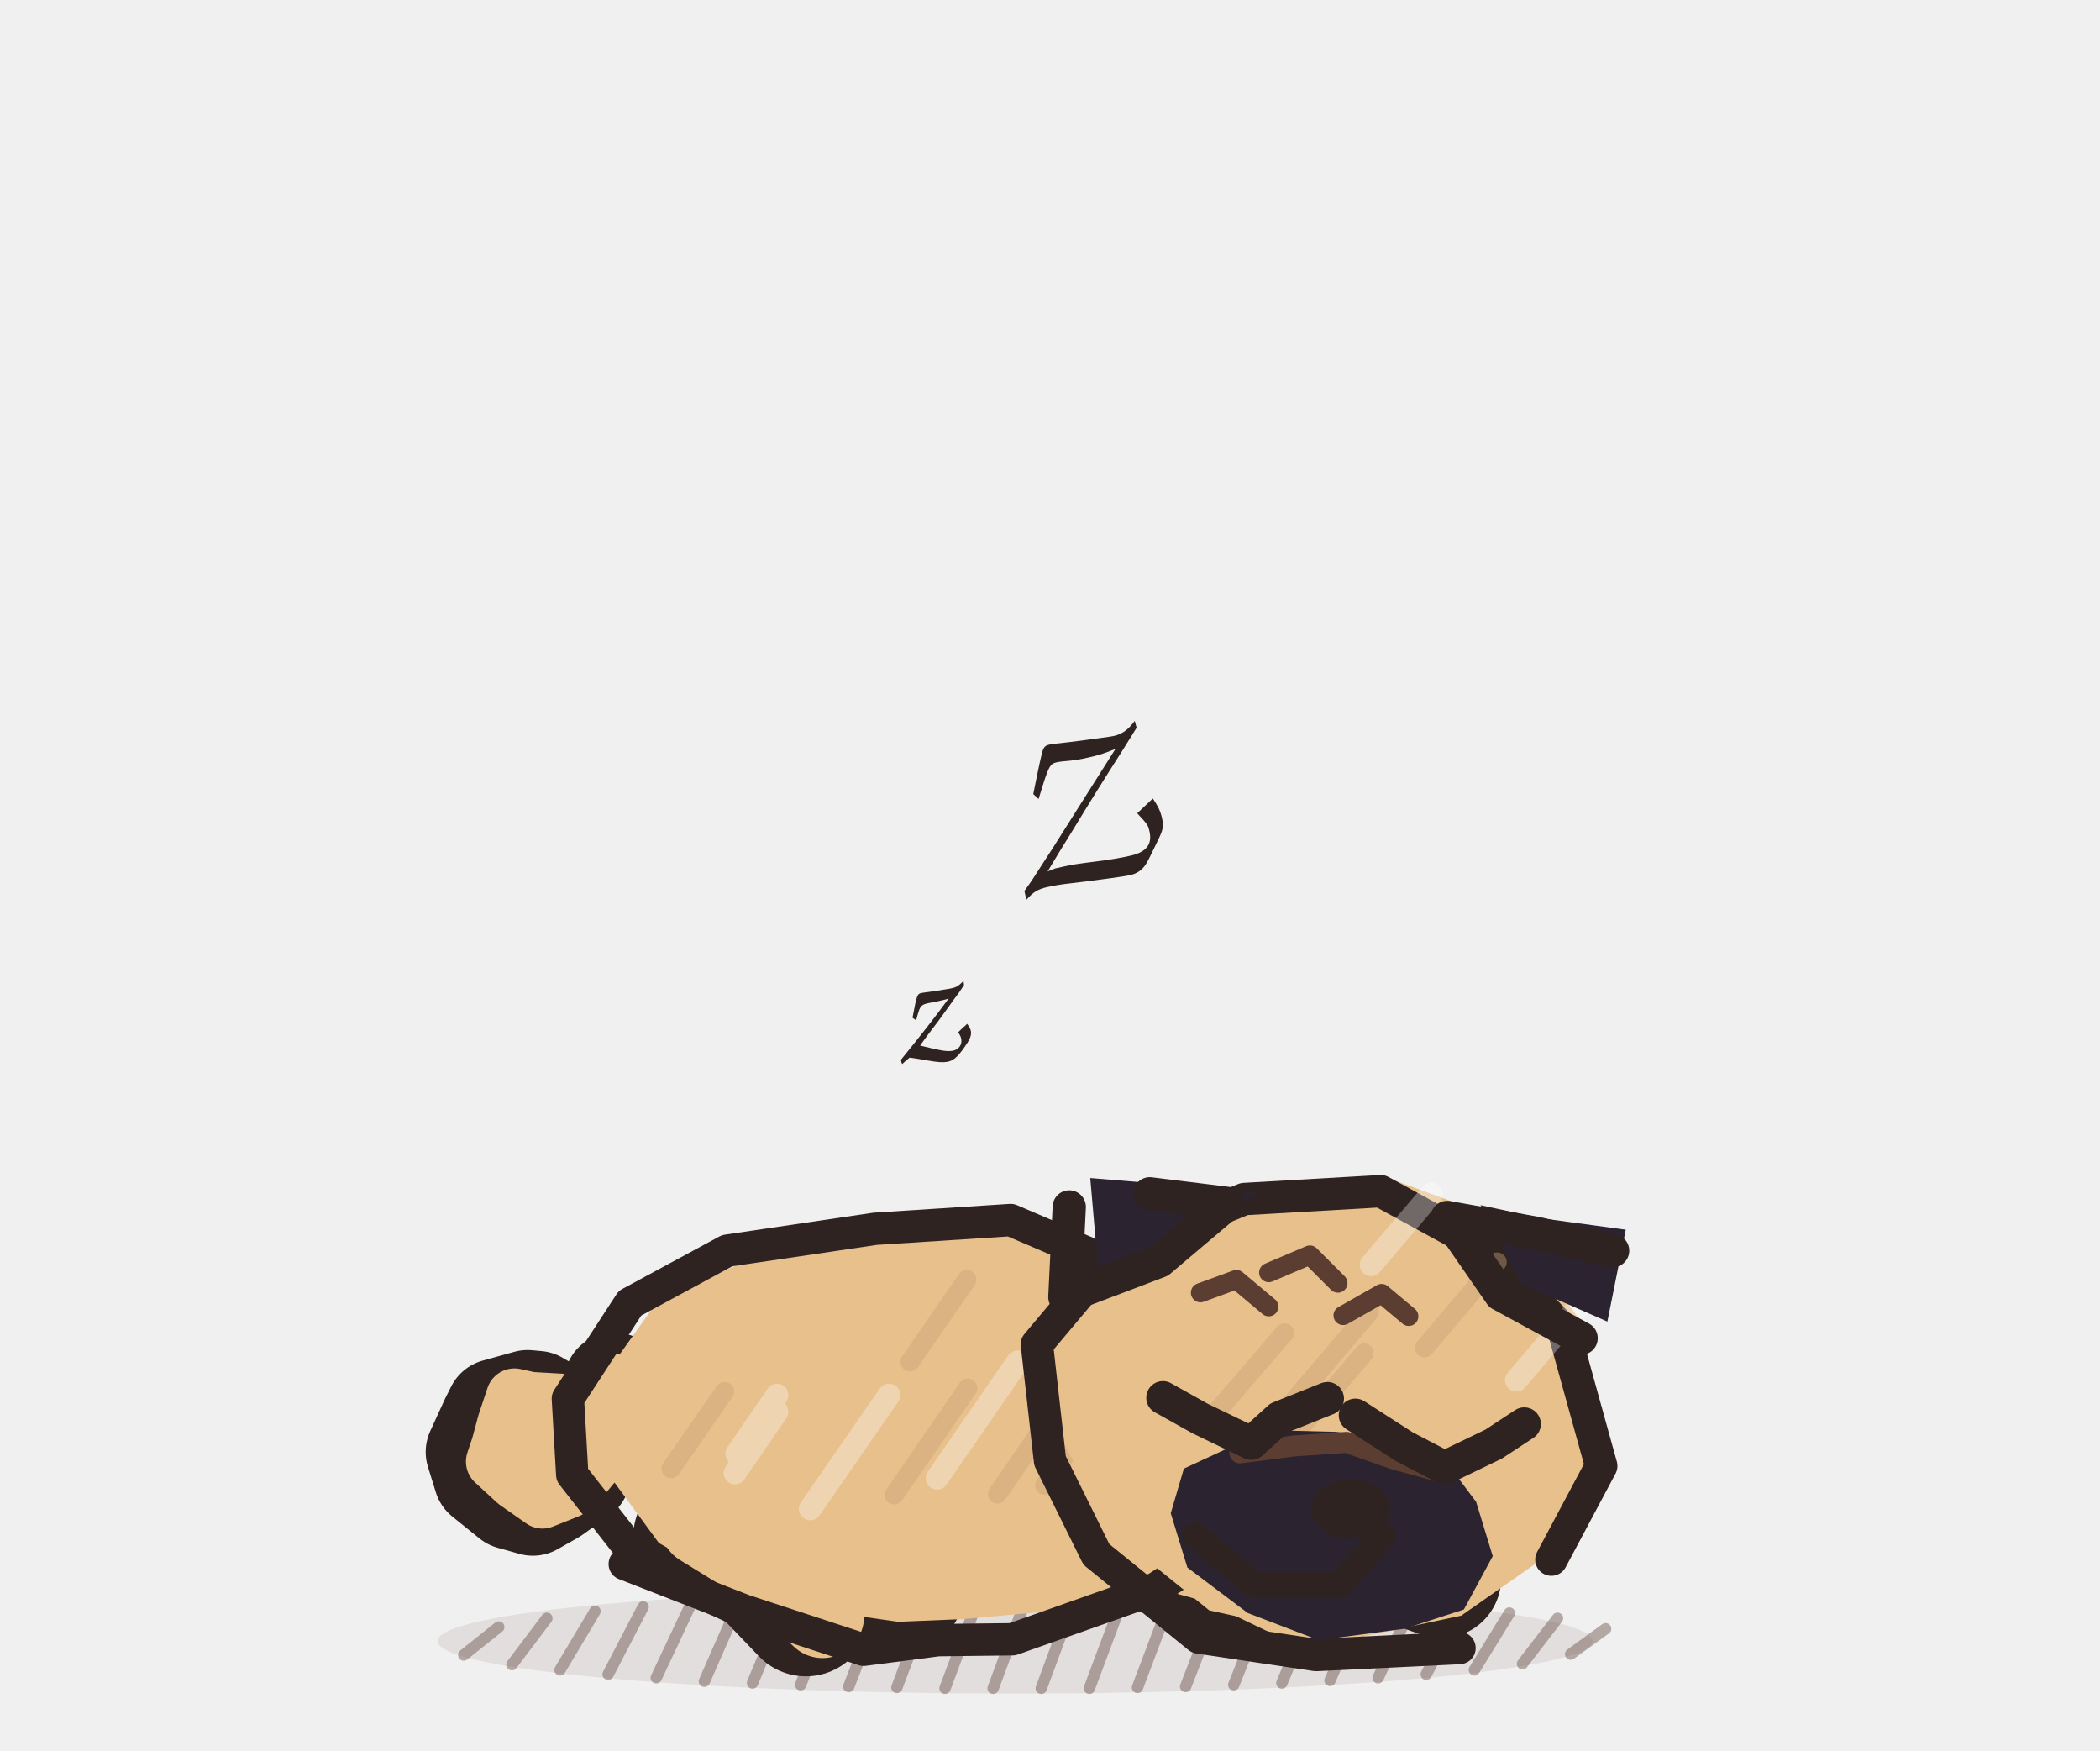
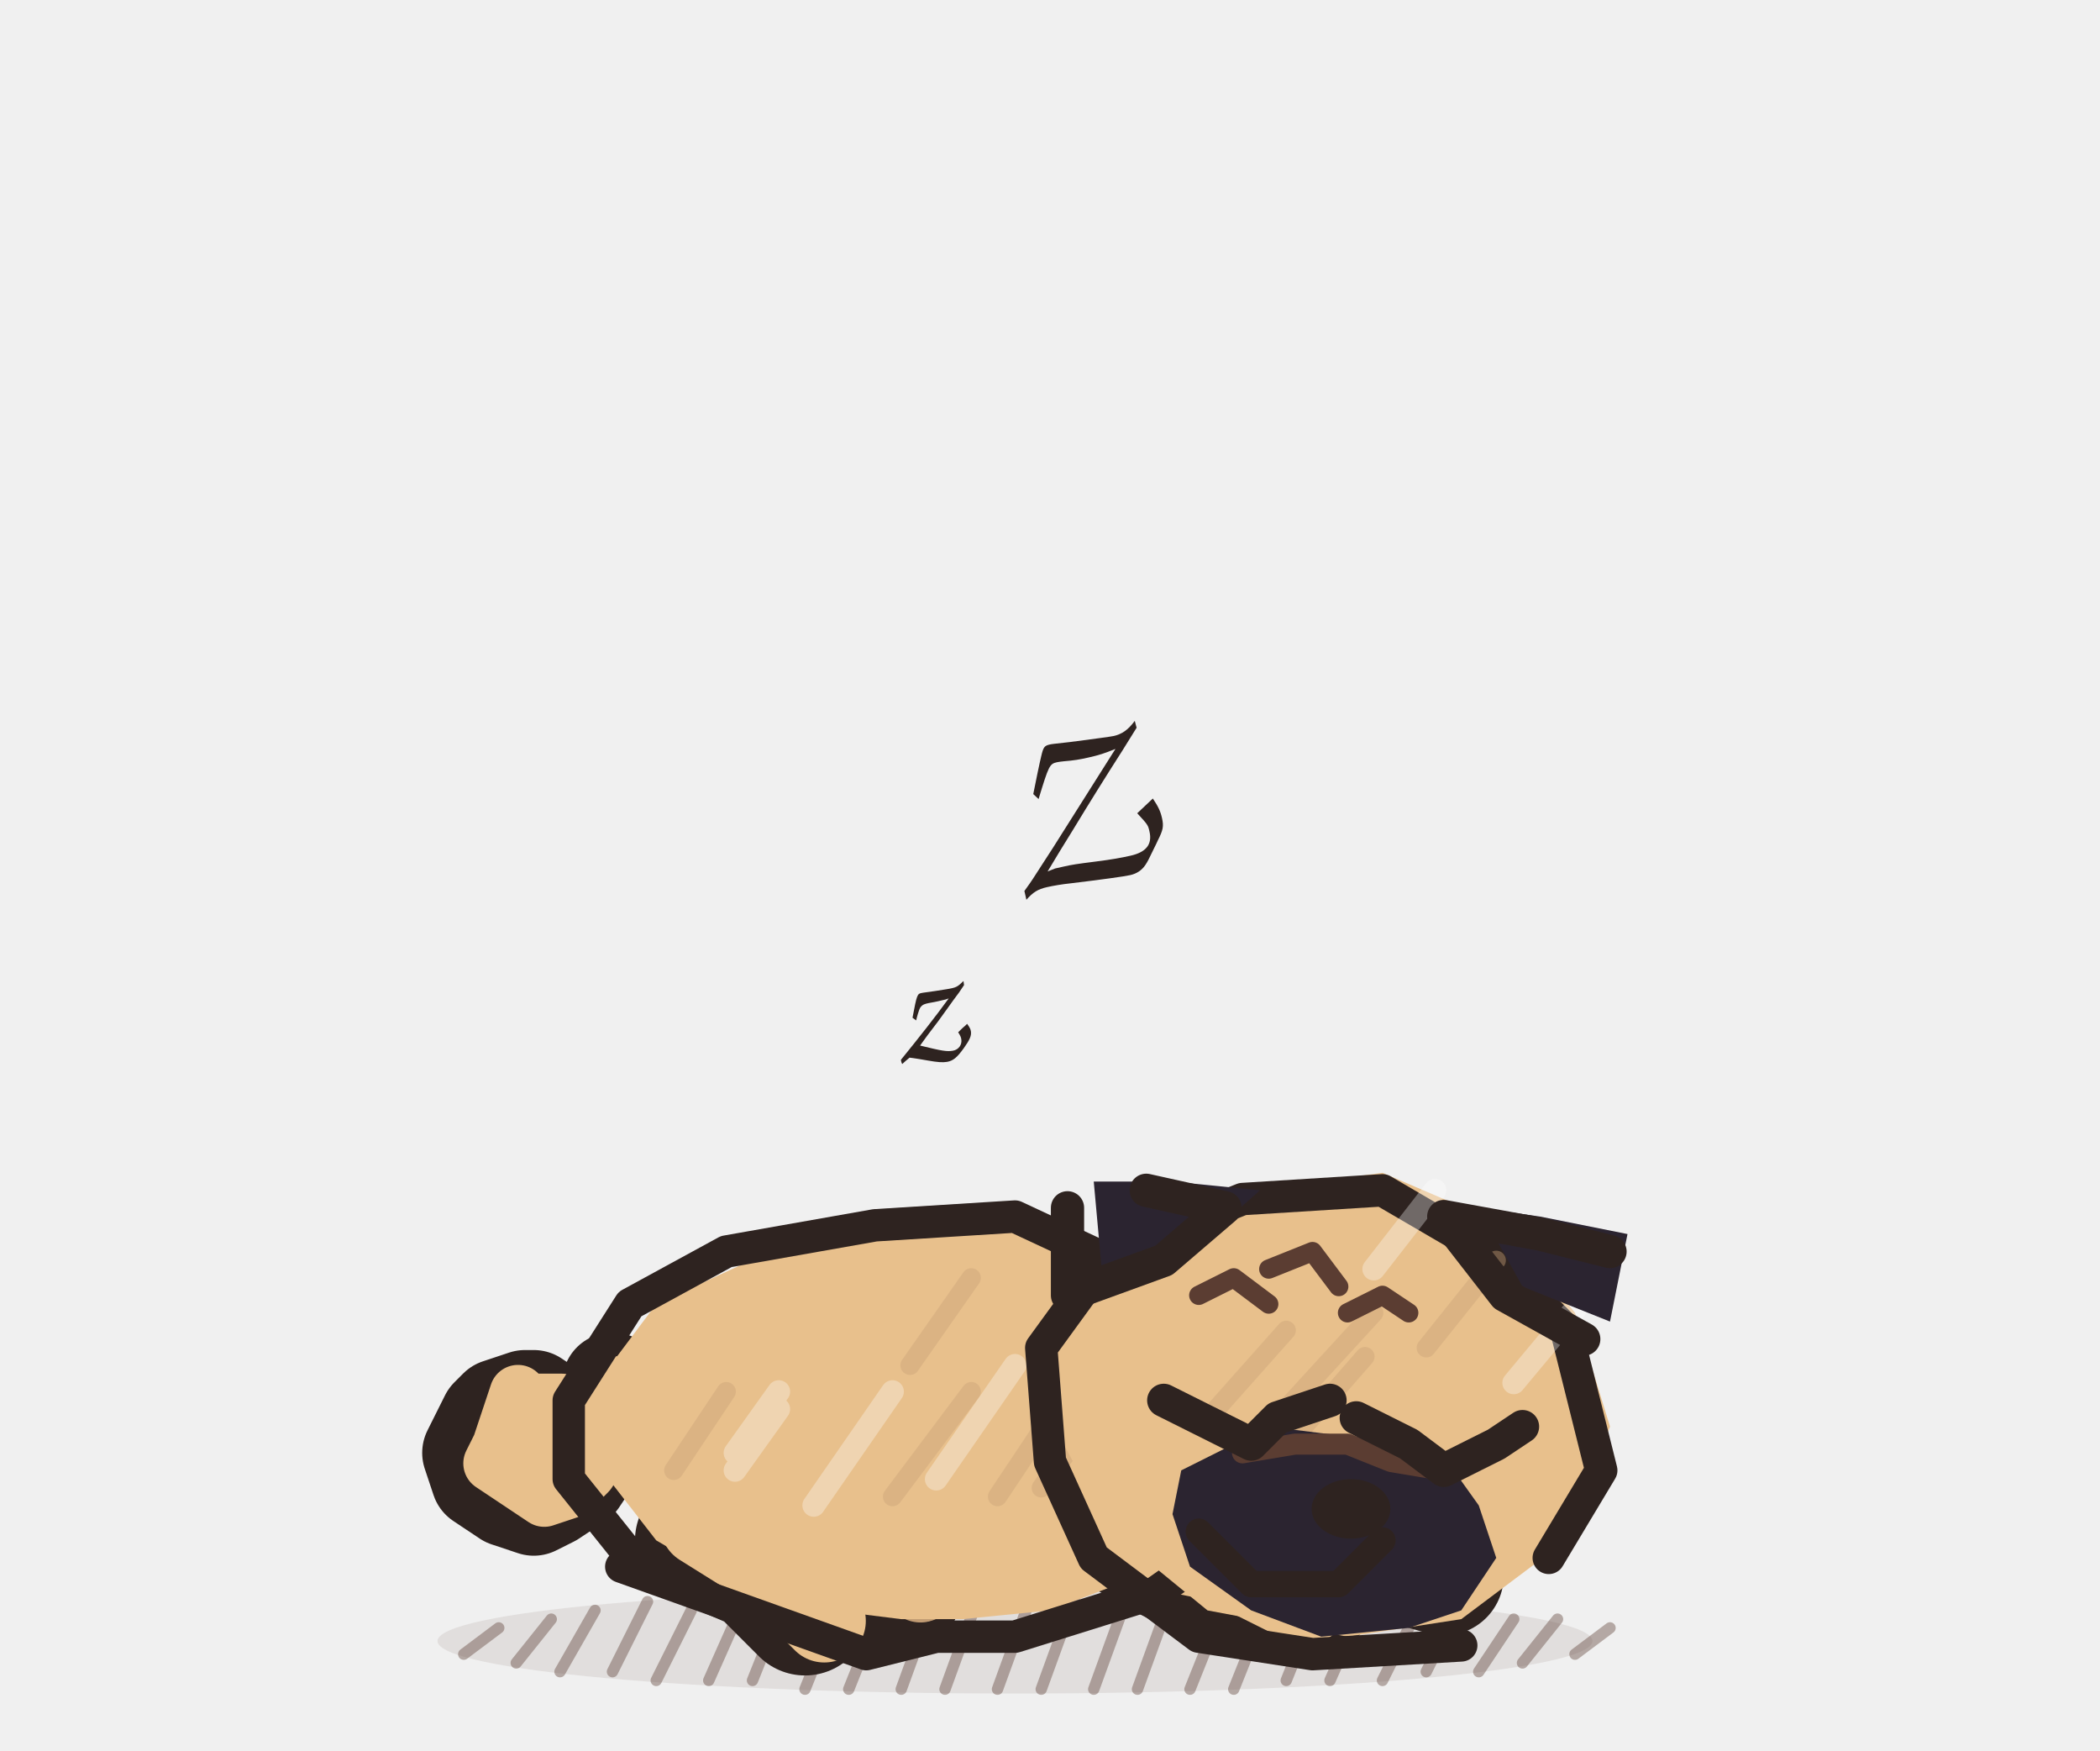
<svg xmlns="http://www.w3.org/2000/svg" width="240" height="200" class="pa-dog pa-pose-sleep" viewBox="0 0 240 200" role="img" aria-label="Dumpling the Pug, sleep">
  <g>
    <ellipse cx="116" cy="187.5" rx="66" ry="6" fill="#5B3D32" opacity="0.1" />
-     <path d="M53 189.1l4 -3.2M58.5 190.2l4 -5.3M64 190.8l4 -6.7M69.5 191.3l4 -7.7M75 191.7l4 -8.5M80.5 192.1l4 -9.1M86 192.3l4 -9.6M91.5 192.5l4 -10M97 192.7l4 -10.3M102.5 192.8l4 -10.6M108 192.9l4 -10.7M113.5 192.9l4 -10.8M119 192.9l4 -10.8M124.5 192.9l4 -10.7M130 192.8l4 -10.6M135.5 192.7l4 -10.3M141 192.5l4 -10M146.5 192.3l4 -9.6M152 192l4 -9.1M157.5 191.7l4 -8.4M163 191.3l4 -7.6M168.5 190.8l4 -6.5M174 190.1l4 -5.2M179.5 189l4 -2.9" stroke="#5B3D32" stroke-width="1.3" stroke-linecap="round" opacity="0.4" fill="none" />
+     <path d="M53 189l4 -3M59 190l4 -5M64 191l4 -7M70 191l4 -8M75 192l4 -8M81 192l4 -9M86 192l4 -10M92 193l4 -10M97 193l4 -10M103 193l4 -11M108 193l4 -11M114 193l4 -11M119 193l4 -11M125 193l4 -11M130 193l4 -11M136 193l4 -10M141 193l4 -10M147 192l4 -10M152 192l4 -9M158 192l4 -8M163 191l4 -8M169 191l4 -6M174 190l4 -5M180 189l4 -3" stroke="#5B3D32" stroke-width="1.3" stroke-linecap="round" opacity="0.4" fill="none" />
    <g class="pa-d-f0">
-       <path d="M70.2 158L68 162.9L67.9 165.7L66.3 168.5L63.2 170.7L60.9 172L58.4 171.3L55.3 168.8L54.4 165.9L56 162.4L56.7 161L60.3 160L61.4 160.1L63.8 161.5L64.2 163L64.3 165.9L63.4 167.8L63 168.3L61.3 169.2L58.8 166.8L57.8 166.1L58.9 165.2L58.6 163.7L60 163L59.8 163.9L61 164.2" fill="none" stroke="#2E2320" stroke-width="11.5" stroke-linecap="round" stroke-linejoin="round" />
-       <path d="M69.4 158.8L67.8 161.9L68.3 166L65.8 169L63.8 171L60.8 172.2L57.8 170.1L55.3 167.8L55.9 166L56.6 163.4L57.6 160.4L59.4 160.8L62.9 161L63.8 162.5L64.6 163.8L64.9 166.3L64.7 167.6L61.9 168.1L61.2 168.1L59.9 167L58.2 166.9L58.9 164.9L59.3 164.9L59.5 162.9L60.5 163.4L61.1 164" fill="none" stroke="#E8C08C" stroke-width="6.5" stroke-linecap="round" stroke-linejoin="round" transform="translate(1.2 -0.8)" />
+       <path d="M70 158L68 163L68 166L66 169L63 171L61 172L58 171L55 169L54 166L56 162L57 161L60 160L61 160L64 162L64 163L64 166L63 168L63 168L61 169L59 167L58 166L59 165L59 164L60 163L60 164L61 164" fill="none" stroke="#2E2320" stroke-width="11.5" stroke-linecap="round" stroke-linejoin="round" />
+       <path d="M69 159L68 162L68 166L66 169L64 171L61 172L58 170L55 168L56 166L57 163L58 160L59 161L63 161L64 163L65 164L65 166L65 168L62 168L61 168L60 167L58 167L59 165L59 165L60 163L61 163L61 164" fill="none" stroke="#E8C08C" stroke-width="6.5" stroke-linecap="round" stroke-linejoin="round" transform="translate(1.2 -0.8)" />
      <g class="pa-d-leg pa-d-leg-FH">
-         <path d="M89.5 169.3L96.9 175.6L103.3 181.8" fill="none" stroke="#2E2320" stroke-width="13.725" stroke-linecap="round" stroke-linejoin="round" />
-         <path d="M89.6 170.7L96.2 175.6L103.7 181.6" fill="none" stroke="#c19b73" stroke-width="8.36" stroke-linecap="round" stroke-linejoin="round" transform="translate(1.2 -0.8)" />
+         <path d="M90 169L97 176L103 182" fill="none" stroke="#2E2320" stroke-width="13.725" stroke-linecap="round" stroke-linejoin="round" />
+         <path d="M90 171L96 176L104 182" fill="none" stroke="#c19b73" stroke-width="8.36" stroke-linecap="round" stroke-linejoin="round" transform="translate(1.2 -0.8)" />
      </g>
      <g class="pa-d-leg pa-d-leg-FF">
-         <path d="M137.9 170.4L145.1 171.9L151 174.8L157.7 177.8L164.7 180.3" fill="none" stroke="#2E2320" stroke-width="13.725" stroke-linecap="round" stroke-linejoin="round" />
-         <path d="M136.7 169.9L143.6 171.8L151.8 175.6L157.2 177.9L164.5 180.1" fill="none" stroke="#c19b73" stroke-width="8.36" stroke-linecap="round" stroke-linejoin="round" transform="translate(1.2 -0.8)" />
+         <path d="M138 170L145 172L151 175L158 178L165 180" fill="none" stroke="#2E2320" stroke-width="13.725" stroke-linecap="round" stroke-linejoin="round" />
+         <path d="M137 170L144 172L152 176L157 178L165 180" fill="none" stroke="#c19b73" stroke-width="8.36" stroke-linecap="round" stroke-linejoin="round" transform="translate(1.2 -0.8)" />
      </g>
      <g class="pa-d-leg pa-d-leg-NH">
-         <path d="M79.8 175.6L87.4 179.2L92.1 184.1" fill="none" stroke="#2E2320" stroke-width="14.865" stroke-linecap="round" stroke-linejoin="round" />
-         <path d="M79 175L86.8 179.8L92.8 185.5" fill="none" stroke="#E8C08C" stroke-width="9.5" stroke-linecap="round" stroke-linejoin="round" transform="translate(1.2 -0.8)" />
+         <path d="M80 176L87 179L92 184" fill="none" stroke="#2E2320" stroke-width="14.865" stroke-linecap="round" stroke-linejoin="round" />
+         <path d="M79 175L87 180L93 186" fill="none" stroke="#E8C08C" stroke-width="9.5" stroke-linecap="round" stroke-linejoin="round" transform="translate(1.2 -0.8)" />
      </g>
      <g class="pa-d-leg pa-d-leg-NF">
-         <path d="M127.1 174.3L132.3 176.9L138.3 179.5L149.4 183.2" fill="none" stroke="#2E2320" stroke-width="14.865" stroke-linecap="round" stroke-linejoin="round" />
-         <path d="M127.4 174.5L133 177.9L138.2 179.3L148.4 184.2" fill="none" stroke="#E8C08C" stroke-width="9.5" stroke-linecap="round" stroke-linejoin="round" transform="translate(1.2 -0.8)" />
+         <path d="M127 174L132 177L138 180L149 183" fill="none" stroke="#2E2320" stroke-width="14.865" stroke-linecap="round" stroke-linejoin="round" />
+         <path d="M127 175L133 178L138 179L148 184" fill="none" stroke="#E8C08C" stroke-width="9.5" stroke-linecap="round" stroke-linejoin="round" transform="translate(1.2 -0.8)" />
      </g>
-       <path d="M146.7 161.9L143.8 172.5L133.1 179.4L119.9 184.1L110 185L102.6 185.3L87.4 183.1L75.3 176.3L68.4 166.9L69 157.3L75.2 148.6L88.3 142.7L102.1 140L118.9 140.3L133.4 145L142.4 152Z" fill="#E8C08C" />
-       <path d="M73.3 178.6L65.4 168.5L64.9 159.8L72 148.9L83.1 142.9L100 140.4L115.5 139.4L130.7 145.9L139.7 155L143 164.7L141.9 175.1L132.1 181.5L115.7 187.3L107.2 187.4L98.7 188.5L85 184L71.4 178.7" fill="none" stroke="#2E2320" stroke-width="3.7" stroke-linecap="round" stroke-linejoin="round" />
-       <path d="M130.1 160.4L135.2 153M132.7 160.6L138.4 152.4M76.7 167.8L82.8 159M129.3 160.3L134.7 152.4M102.2 170.8L110.6 158.6M114 170.7L120 162M119.4 169.7L127.1 158.5M104 155.6L110.5 146.2" stroke="#c9a378" stroke-width="2.2" stroke-linecap="round" opacity=".42" />
-       <path d="M92.6 172.4L101.6 159.4M84 168.3L88.8 161.3M107.1 168.9L116.3 155.6M84.2 166.1L88.8 159.4" stroke="#fff" stroke-width="2.6" stroke-linecap="round" opacity=".32" />
-       <path d="M183.7 163.4L179.3 176L167 184.6L153.8 187.4L138.2 184L127.2 175.1L121 163.9L122.3 152.1L130.3 140.9L142.8 136L158.1 134.4L172 139.5L180.2 150.3Z" fill="#E8C08C" />
-       <path d="M166.8 188.3L150.4 189.1L137 187.1L125.3 177.6L120 166.9L118.5 153.6L127.4 143L142.2 137L157.8 136.1L169.7 142.6L178.7 152L183 167.5L177.3 178.2" fill="none" stroke="#2E2320" stroke-width="3.7" stroke-linecap="round" stroke-linejoin="round" />
-       <path d="M146.2 162L156.5 149.9M148.8 162.9L155.9 154.6M162.8 154L171.1 144.2M139.3 161L146.8 152.3" stroke="#c9a378" stroke-width="2.2" stroke-linecap="round" opacity=".42" />
-       <path d="M173.3 157.7L183 146.3M156.7 144.5L163.6 136.4" stroke="#fff" stroke-width="2.6" stroke-linecap="round" opacity=".32" />
-       <path d="M170.6 177.8L167.3 183.9L160.5 186.1L150.7 187.4L142.6 184.3L135.7 179.1L133.8 172.9L135.3 167.8L144.8 163.4L152.7 163.6L163.9 165.2L168.7 171.6Z" fill="#2B2430" />
-       <path d="M137.2 147.7L141.3 146.2L145 149.3" fill="none" stroke="#5B3D32" stroke-width="2.2" stroke-linecap="round" stroke-linejoin="round" />
-       <path d="M145 145.4L149.7 143.4L152.9 146.6" fill="none" stroke="#5B3D32" stroke-width="2.2" stroke-linecap="round" stroke-linejoin="round" />
-       <path d="M153.5 150.3L157.9 147.8L161 150.4" fill="none" stroke="#5B3D32" stroke-width="2.2" stroke-linecap="round" stroke-linejoin="round" />
-       <path d="M141.7 166L148 165.2L153.9 164.8L159.3 166.7L164.8 168.2" fill="none" stroke="#5B3D32" stroke-width="2.4" stroke-linecap="round" stroke-linejoin="round" />
-       <path d="M132.9 159.7L137.2 162.1L143 164.9L146.2 162L151.7 159.8" fill="none" stroke="#2E2320" stroke-width="3.8" stroke-linecap="round" stroke-linejoin="round" />
-       <path d="M154.9 161.7L160.5 165.3L165.1 167.7L170.7 165L174.2 162.7" fill="none" stroke="#2E2320" stroke-width="3.8" stroke-linecap="round" stroke-linejoin="round" />
+       <path d="M147 162L144 173L133 179L120 184L110 185L103 185L87 183L75 176L68 167L69 157L75 149L88 143L102 140L119 140L133 145L142 152Z" fill="#E8C08C" />
+       <path d="M73 179L65 169L65 160L72 149L83 143L100 140L116 139L131 146L140 155L143 165L142 175L132 182L116 187L107 187L99 189L85 184L71 179" fill="none" stroke="#2E2320" stroke-width="3.7" stroke-linecap="round" stroke-linejoin="round" />
+       <path d="M130 160L135 153M133 161L138 152M77 168L83 159M129 160L135 152M102 171L111 159M114 171L120 162M119 170L127 159M104 156L111 146" stroke="#c9a378" stroke-width="2.2" stroke-linecap="round" opacity=".42" />
+       <path d="M93 172L102 159M84 168L89 161M107 169L116 156M84 166L89 159" stroke="#fff" stroke-width="2.6" stroke-linecap="round" opacity=".32" />
+       <path d="M184 163L179 176L167 185L154 187L138 184L127 175L121 164L122 152L130 141L143 136L158 134L172 140L180 150Z" fill="#E8C08C" />
+       <path d="M167 188L150 189L137 187L125 178L120 167L119 154L127 143L142 137L158 136L170 143L179 152L183 168L177 178" fill="none" stroke="#2E2320" stroke-width="3.7" stroke-linecap="round" stroke-linejoin="round" />
+       <path d="M146 162L157 150M149 163L156 155M163 154L171 144M139 161L147 152" stroke="#c9a378" stroke-width="2.2" stroke-linecap="round" opacity=".42" />
+       <path d="M173 158L183 146M157 145L164 136" stroke="#fff" stroke-width="2.6" stroke-linecap="round" opacity=".32" />
+       <path d="M171 178L167 184L161 186L151 187L143 184L136 179L134 173L135 168L145 163L153 164L164 165L169 172Z" fill="#2B2430" />
+       <path d="M137 148L141 146L145 149" fill="none" stroke="#5B3D32" stroke-width="2.2" stroke-linecap="round" stroke-linejoin="round" />
+       <path d="M145 145L150 143L153 147" fill="none" stroke="#5B3D32" stroke-width="2.2" stroke-linecap="round" stroke-linejoin="round" />
+       <path d="M154 150L158 148L161 150" fill="none" stroke="#5B3D32" stroke-width="2.2" stroke-linecap="round" stroke-linejoin="round" />
+       <path d="M142 166L148 165L154 165L159 167L165 168" fill="none" stroke="#5B3D32" stroke-width="2.4" stroke-linecap="round" stroke-linejoin="round" />
+       <path d="M133 160L137 162L143 165L146 162L152 160" fill="none" stroke="#2E2320" stroke-width="3.8" stroke-linecap="round" stroke-linejoin="round" />
+       <path d="M155 162L161 165L165 168L171 165L174 163" fill="none" stroke="#2E2320" stroke-width="3.8" stroke-linecap="round" stroke-linejoin="round" />
      <ellipse cx="154.4" cy="172.4" rx="4.5" ry="3.4" fill="#2E2320" />
-       <path d="M136.6 175.4L143.3 181.1L153.1 181.1L158 175.5" fill="none" stroke="#2E2320" stroke-width="3" stroke-linecap="round" stroke-linejoin="round" />
-       <path d="M143.6 136.3L134.3 135.4L124.6 134.6L125.6 146.1L135.4 143.6Z" fill="#2B2430" />
-       <path d="M122.2 137.9L121.7 148.2L132.5 144.1L140.3 137.5L131.4 136.4" fill="none" stroke="#2E2320" stroke-width="3.8" stroke-linecap="round" stroke-linejoin="round" />
-       <path d="M169.2 137.7L176.2 139.2L185.8 140.5L183.7 151L173.9 146.7Z" fill="#2B2430" />
-       <path d="M180.7 152.9L171.5 147.9L165.4 139.1L175.5 140.9L184.3 142.9" fill="none" stroke="#2E2320" stroke-width="3.8" stroke-linecap="round" stroke-linejoin="round" />
+       <path d="M137 175L143 181L153 181L158 176" fill="none" stroke="#2E2320" stroke-width="3" stroke-linecap="round" stroke-linejoin="round" />
+       <path d="M144 136L134 135L125 135L126 146L135 144Z" fill="#2B2430" />
+       <path d="M122 138L122 148L133 144L140 138L131 136" fill="none" stroke="#2E2320" stroke-width="3.8" stroke-linecap="round" stroke-linejoin="round" />
+       <path d="M169 138L176 139L186 141L184 151L174 147Z" fill="#2B2430" />
+       <path d="M181 153L172 148L165 139L176 141L184 143" fill="none" stroke="#2E2320" stroke-width="3.8" stroke-linecap="round" stroke-linejoin="round" />
      <text x="102.2" y="122.1" transform="rotate(-9.8 102.2 122.1)" font-family="'Gloria Hallelujah',cursive" font-size="20" fill="#2E2320">z</text>
      <text x="115.5" y="102.7" transform="rotate(-12.7 115.5 102.7)" font-family="'Gloria Hallelujah',cursive" font-size="28" fill="#2E2320">Z</text>
    </g>
  </g>
</svg>
